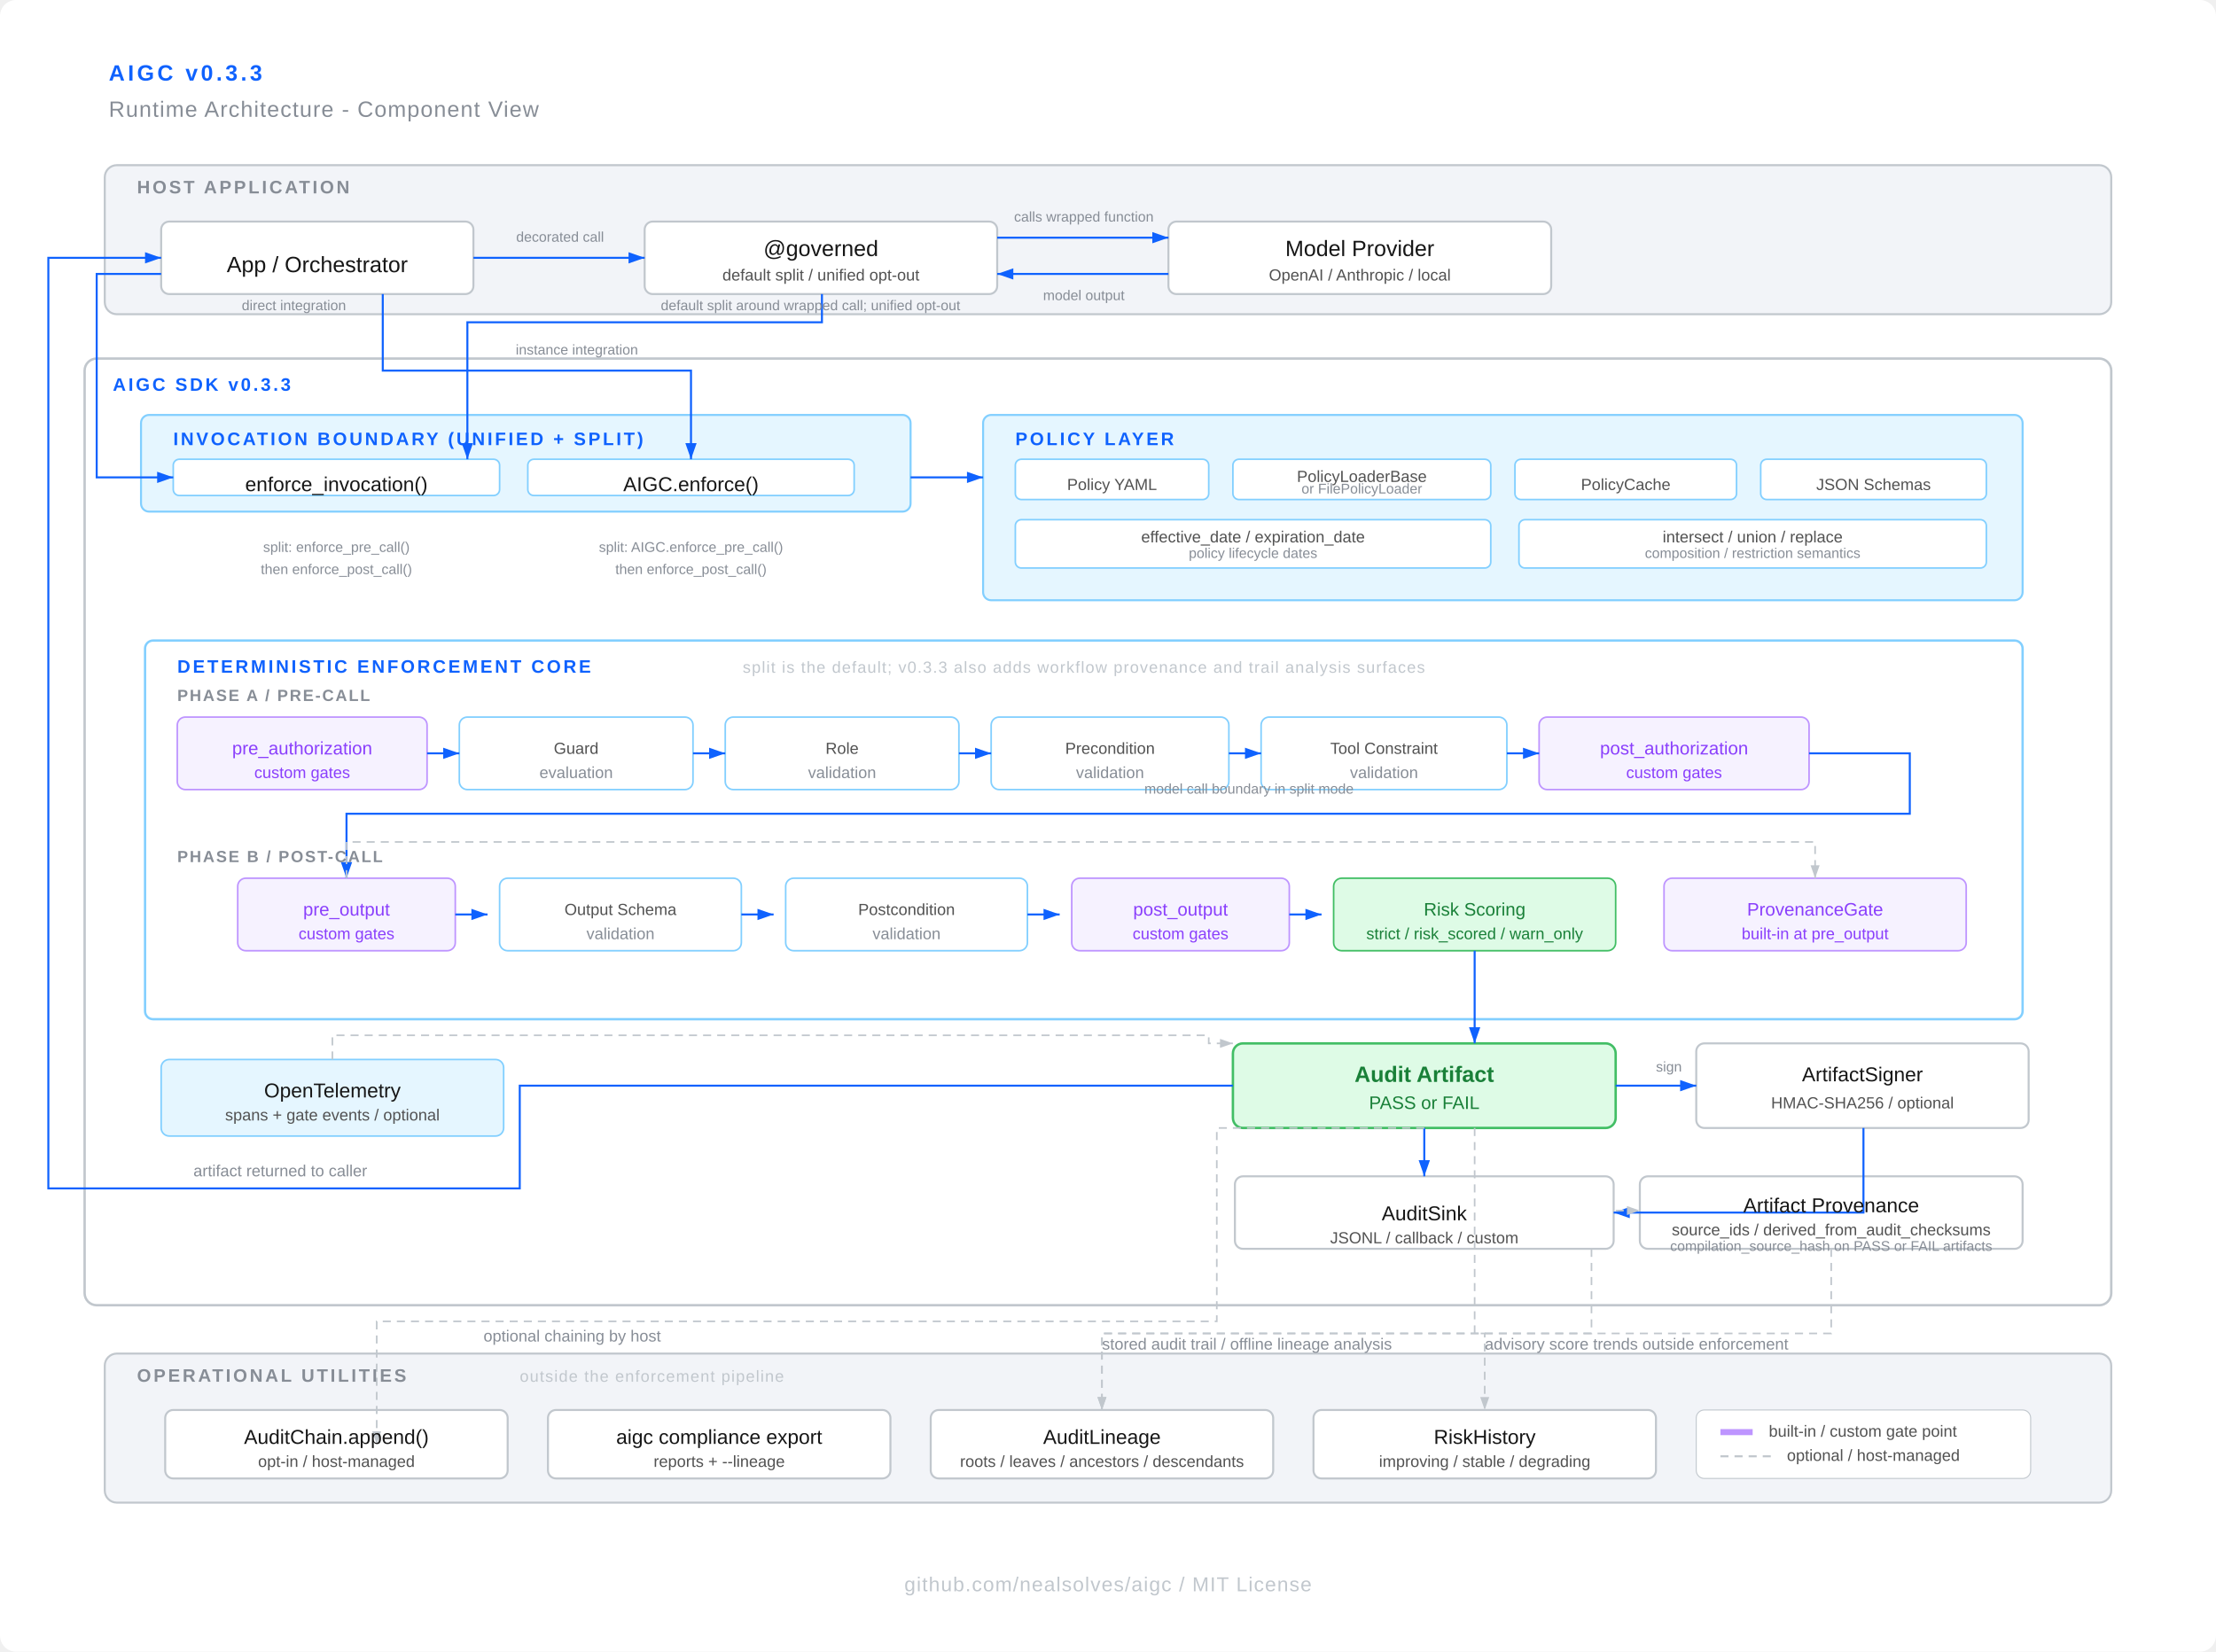
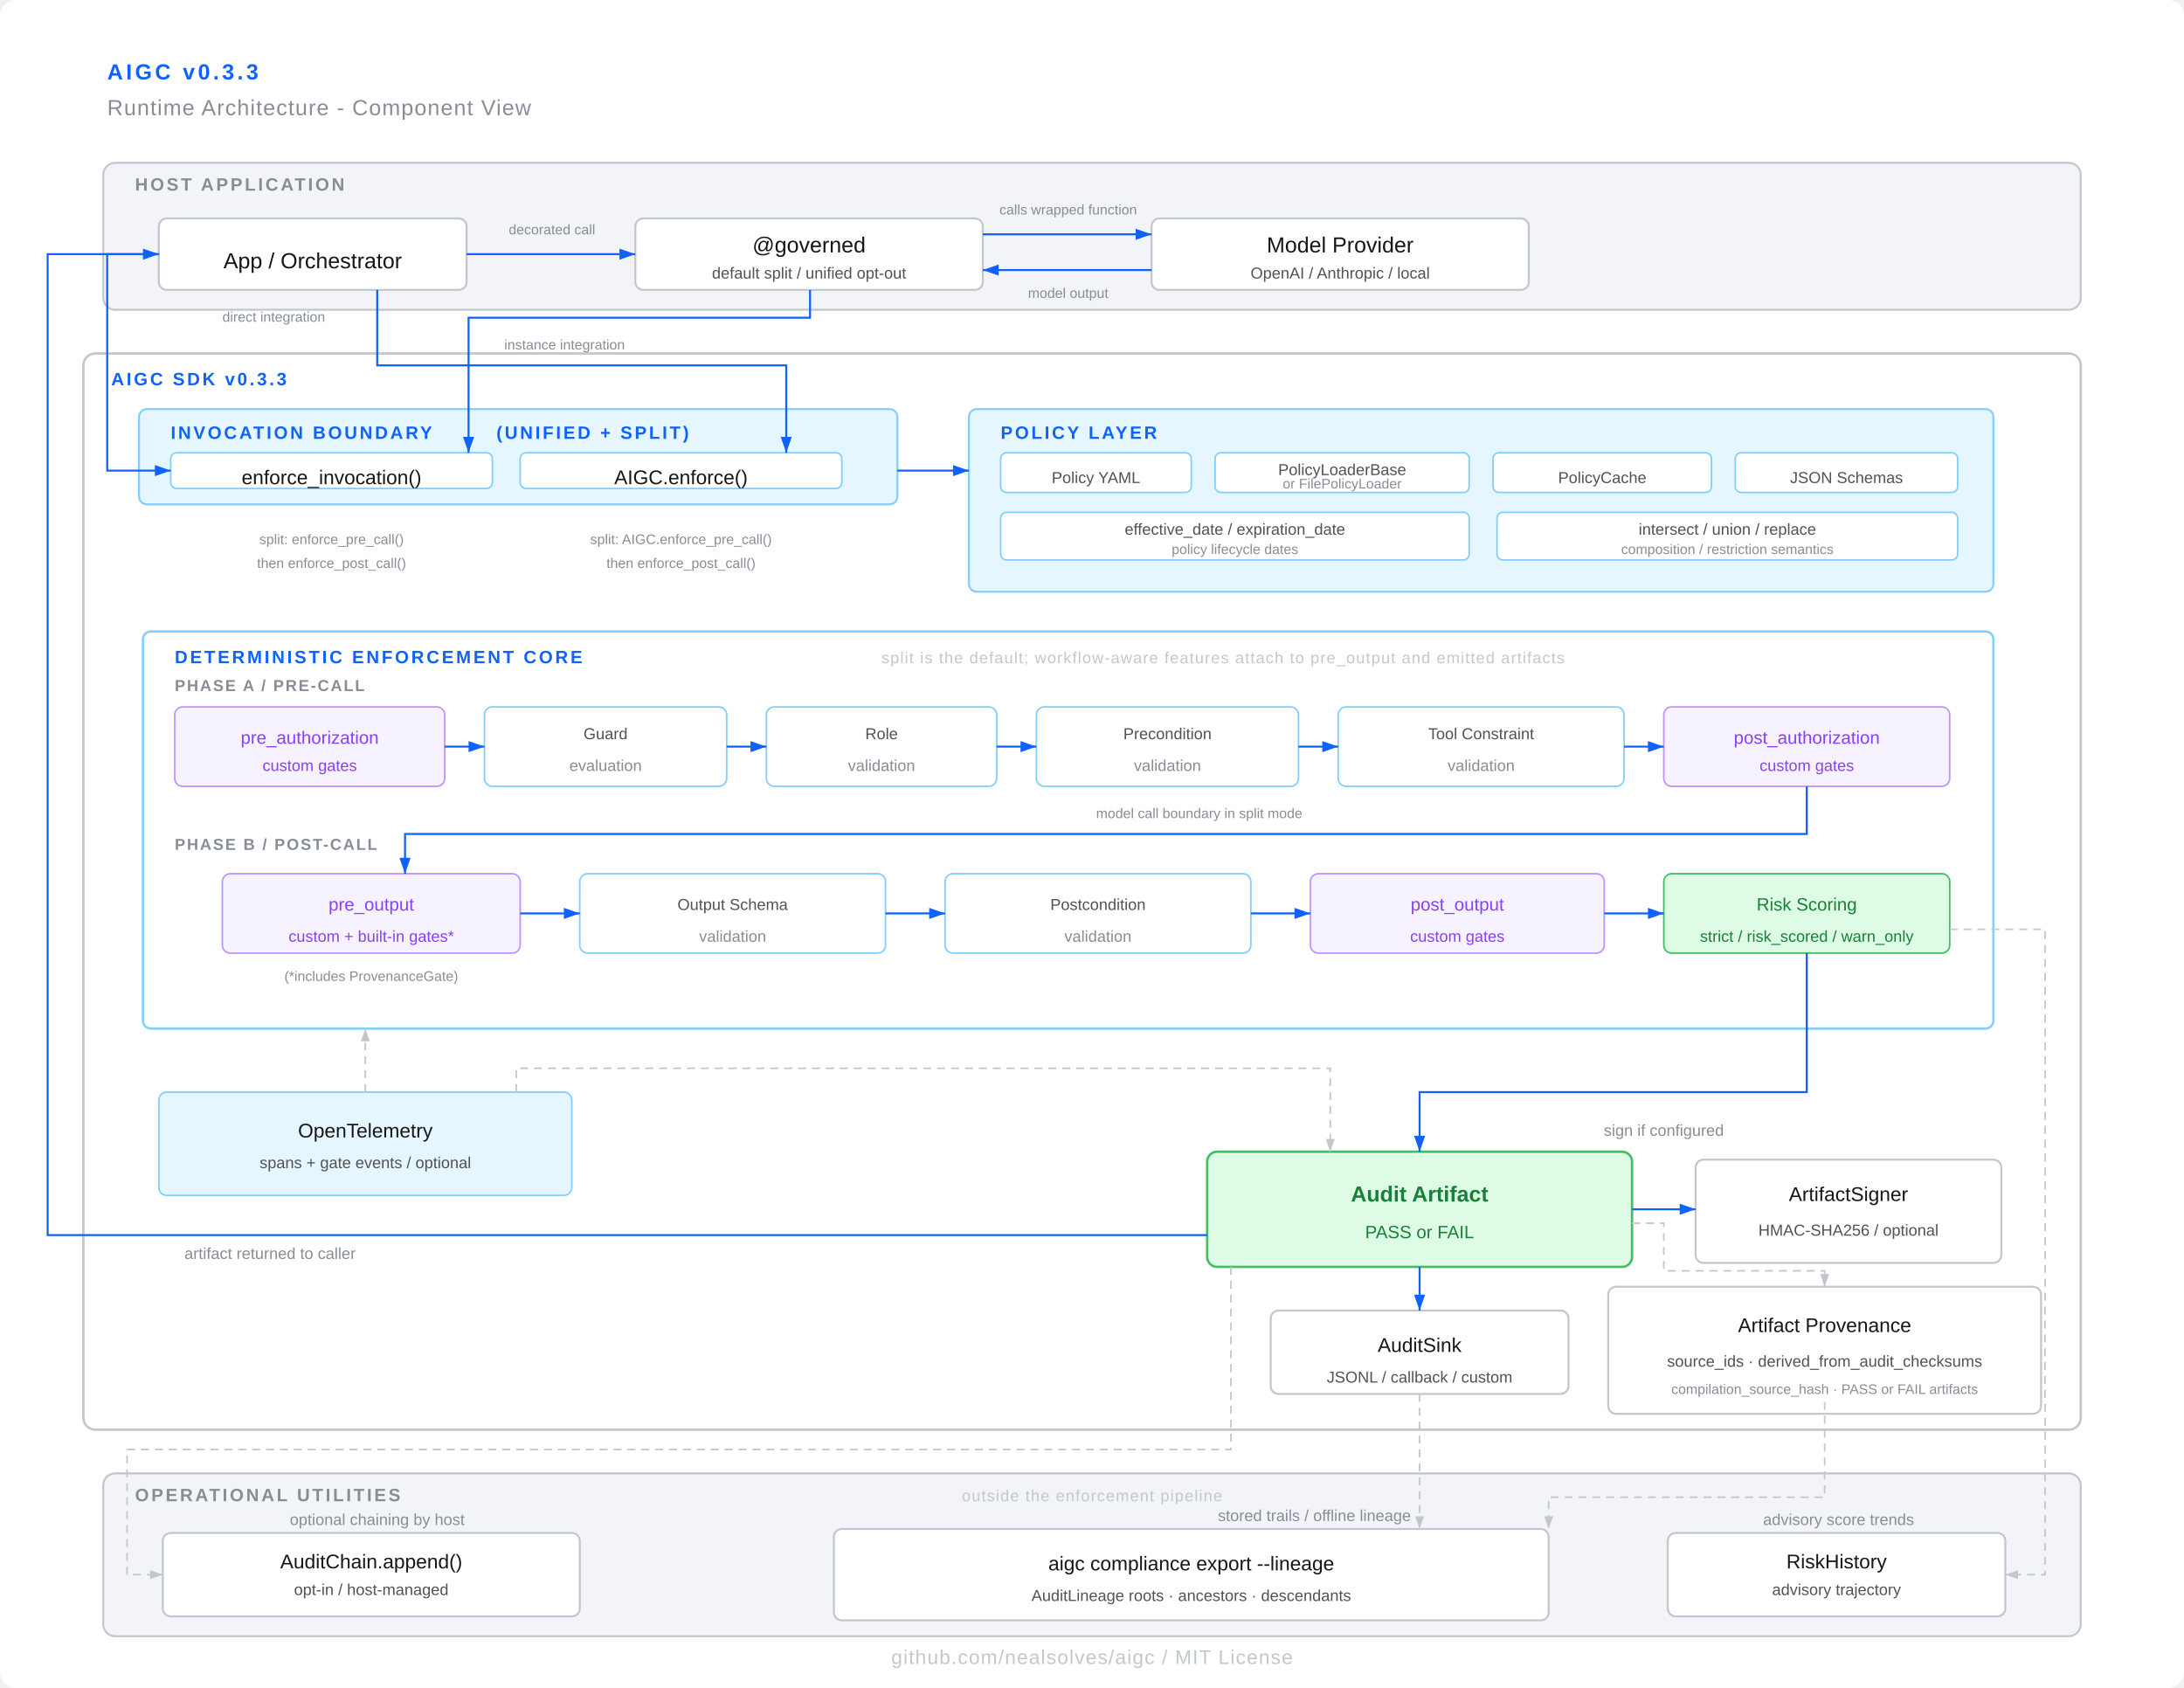
- <svg xmlns="http://www.w3.org/2000/svg" viewBox="0 0 1100 820">
+ <svg xmlns="http://www.w3.org/2000/svg" viewBox="0 0 1100 850">
  <defs>
    <style>
      svg {
        font-family: 'IBM Plex Sans', Arial, sans-serif;
      }

      .mono {
        font-family: 'IBM Plex Mono', 'IBM Plex Sans', Arial, sans-serif;
      }

      .title {
        fill: #0f62fe;
        font-size: 11px;
        font-weight: 700;
        letter-spacing: 1.5px;
      }

      .subtitle {
        fill: #878d96;
        font-size: 11px;
        letter-spacing: 0.5px;
      }

      .section {
        fill: #878d96;
        font-size: 9px;
        font-weight: 600;
        letter-spacing: 1.2px;
      }

      .section-blue {
        fill: #0f62fe;
        font-size: 9px;
        font-weight: 700;
        letter-spacing: 1.2px;
      }

      .group-label {
        fill: #878d96;
        font-size: 8px;
        font-weight: 600;
        letter-spacing: 0.8px;
      }

      .caption {
        fill: #878d96;
        font-size: 8px;
      }

      .tiny {
        fill: #878d96;
        font-size: 7px;
      }

      .label {
        fill: #161616;
        font-size: 11px;
        font-weight: 500;
        text-anchor: middle;
        dominant-baseline: middle;
      }

      .label-mid {
        fill: #161616;
        font-size: 10px;
        font-weight: 500;
        text-anchor: middle;
        dominant-baseline: middle;
      }

      .detail {
        fill: #525252;
        font-size: 8px;
        dominant-baseline: middle;
      }

      .detail-mid {
        fill: #878d96;
        font-size: 8px;
        dominant-baseline: middle;
      }

      .note {
        fill: #c1c7cd;
        font-size: 8px;
        letter-spacing: 0.5px;
      }

      .host-wrap {
        fill: #f2f4f8;
        stroke: #c1c7cd;
        stroke-width: 1;
      }

      .host-box,
      .sink-box,
      .signer-box,
      .ops-box,
      .legend-box {
        fill: #ffffff;
        stroke: #c1c7cd;
        stroke-width: 1;
      }

      .sdk-wrap {
        fill: none;
        stroke: #c1c7cd;
        stroke-width: 1.2;
      }

      .inv-wrap,
      .policy-wrap {
        fill: #e5f6ff;
        stroke: #82cfff;
        stroke-width: 1;
      }

      .inv-box,
      .policy-box {
        fill: #ffffff;
        stroke: #82cfff;
        stroke-width: 0.8;
      }

      .core-wrap {
        fill: #ffffff;
        stroke: #82cfff;
        stroke-width: 1.15;
      }

      .otel-box {
        fill: #e5f6ff;
        stroke: #82cfff;
        stroke-width: 0.8;
      }

      .custom-box {
        fill: #f6f2ff;
        stroke: #be95ff;
        stroke-width: 0.8;
      }

      .risk-box {
        fill: #defbe6;
        stroke: #42be65;
        stroke-width: 0.8;
      }

      .artifact-box {
        fill: #defbe6;
        stroke: #42be65;
        stroke-width: 1.2;
      }

      .ops-wrap {
        fill: #f2f4f8;
        stroke: #c1c7cd;
        stroke-width: 1;
      }

      .legend-wrap {
        fill: #ffffff;
        stroke: #c1c7cd;
        stroke-width: 0.5;
      }

      .purple {
        fill: #8a3ffc;
        font-size: 9px;
        font-weight: 500;
        text-anchor: middle;
        dominant-baseline: middle;
      }

      .purple-sub {
        fill: #8a3ffc;
        font-size: 8px;
        text-anchor: middle;
        dominant-baseline: middle;
      }

      .green {
        fill: #198038;
        font-size: 11px;
        font-weight: 600;
        text-anchor: middle;
        dominant-baseline: middle;
      }

      .green-mid {
        fill: #198038;
        font-size: 9px;
        font-weight: 500;
        text-anchor: middle;
        dominant-baseline: middle;
      }

      .green-sub {
        fill: #198038;
        font-size: 9px;
        text-anchor: middle;
        dominant-baseline: middle;
      }

      .green-detail {
        fill: #198038;
        font-size: 8px;
        text-anchor: middle;
        dominant-baseline: middle;
      }

      .conn {
        fill: none;
        stroke: #0f62fe;
        stroke-width: 1;
      }

      .conn-dim {
        fill: none;
        stroke: #c1c7cd;
        stroke-width: 0.8;
        stroke-dasharray: 4 3;
      }

      .legend-purple {
        stroke: #be95ff;
        stroke-width: 3;
      }

      .legend-dim {
        stroke: #c1c7cd;
        stroke-width: 1;
        stroke-dasharray: 4 3;
      }

      .legend-green {
        stroke: #42be65;
        stroke-width: 3;
      }

      .watermark {
        fill: #c1c7cd;
        font-size: 10px;
        letter-spacing: 0.5px;
      }
    </style>
    <marker id="arrow" viewBox="0 0 10 7" refX="10" refY="3.5" markerWidth="8" markerHeight="6" orient="auto">
      <path d="M0 0 L10 3.5 L0 7 z" fill="#0f62fe" />
    </marker>
    <marker id="arrow-dim" viewBox="0 0 10 7" refX="10" refY="3.5" markerWidth="8" markerHeight="6" orient="auto">
      <path d="M0 0 L10 3.5 L0 7 z" fill="#c1c7cd" />
    </marker>
  </defs>
-   <rect width="1100" height="820" fill="#ffffff" rx="8" />
+   <rect width="1100" height="850" fill="#ffffff" rx="8" />
  <text class="title mono" x="54" y="40">AIGC v0.3.3</text>
  <text class="subtitle mono" x="54" y="58">Runtime Architecture - Component View</text>
  <rect class="host-wrap" x="52" y="82" width="996" height="74" rx="6" />
-   <rect class="sdk-wrap" x="42" y="178" width="1006" height="470" rx="6" />
+   <rect class="sdk-wrap" x="42" y="178" width="1006" height="542" rx="6" />
  <rect class="inv-wrap" x="70" y="206" width="382" height="48" rx="4" />
  <rect class="policy-wrap" x="488" y="206" width="516" height="92" rx="4" />
-   <rect class="core-wrap" x="72" y="318" width="932" height="188" rx="4" />
-   <rect class="otel-box" x="80" y="526" width="170" height="38" rx="4" />
-   <rect class="artifact-box" x="612" y="518" width="190" height="42" rx="5" />
-   <rect class="signer-box" x="842" y="518" width="165" height="42" rx="4" />
-   <rect class="sink-box" x="613" y="584" width="188" height="36" rx="4" />
-   <rect class="ops-wrap" x="52" y="672" width="996" height="74" rx="6" />
+   <rect class="core-wrap" x="72" y="318" width="932" height="200" rx="4" />
+   <rect class="otel-box" x="80" y="550" width="208" height="52" rx="4" />
+   <rect class="artifact-box" x="608" y="580" width="214" height="58" rx="5" />
+   <rect class="signer-box" x="854" y="584" width="154" height="52" rx="4" />
+   <rect class="sink-box" x="640" y="660" width="150" height="42" rx="4" />
+   <rect class="ops-box" x="810" y="648" width="218" height="64" rx="4" />
+   <rect class="ops-wrap" x="52" y="742" width="996" height="82" rx="6" />
  <rect class="host-box" x="80" y="110" width="155" height="36" rx="4" />
  <rect class="host-box" x="320" y="110" width="175" height="36" rx="4" />
  <rect class="host-box" x="580" y="110" width="190" height="36" rx="4" />
  <rect class="inv-box" x="86" y="228" width="162" height="18" rx="3" />
  <rect class="inv-box" x="262" y="228" width="162" height="18" rx="3" />
  <rect class="policy-box" x="504" y="228" width="96" height="20" rx="3" />
  <rect class="policy-box" x="612" y="228" width="128" height="20" rx="3" />
  <rect class="policy-box" x="752" y="228" width="110" height="20" rx="3" />
  <rect class="policy-box" x="874" y="228" width="112" height="20" rx="3" />
  <rect class="policy-box" x="504" y="258" width="236" height="24" rx="3" />
  <rect class="policy-box" x="754" y="258" width="232" height="24" rx="3" />
-   <rect class="custom-box" x="88" y="356" width="124" height="36" rx="4" />
-   <rect class="inv-box" x="228" y="356" width="116" height="36" rx="4" />
-   <rect class="inv-box" x="360" y="356" width="116" height="36" rx="4" />
-   <rect class="inv-box" x="492" y="356" width="118" height="36" rx="4" />
-   <rect class="inv-box" x="626" y="356" width="122" height="36" rx="4" />
-   <rect class="custom-box" x="764" y="356" width="134" height="36" rx="4" />
-   <rect class="custom-box" x="118" y="436" width="108" height="36" rx="4" />
-   <rect class="inv-box" x="248" y="436" width="120" height="36" rx="4" />
-   <rect class="inv-box" x="390" y="436" width="120" height="36" rx="4" />
-   <rect class="custom-box" x="532" y="436" width="108" height="36" rx="4" />
-   <rect class="risk-box" x="662" y="436" width="140" height="36" rx="4" />
-   <rect class="custom-box" x="826" y="436" width="150" height="36" rx="4" />
-   <rect class="ops-box" x="814" y="584" width="190" height="36" rx="4" />
-   <rect class="ops-box" x="82" y="700" width="170" height="34" rx="4" />
-   <rect class="ops-box" x="272" y="700" width="170" height="34" rx="4" />
-   <rect class="ops-box" x="462" y="700" width="170" height="34" rx="4" />
-   <rect class="ops-box" x="652" y="700" width="170" height="34" rx="4" />
-   <rect class="legend-wrap" x="842" y="700" width="166" height="34" rx="4" />
+   <rect class="custom-box" x="88" y="356" width="136" height="40" rx="4" />
+   <rect class="inv-box" x="244" y="356" width="122" height="40" rx="4" />
+   <rect class="inv-box" x="386" y="356" width="116" height="40" rx="4" />
+   <rect class="inv-box" x="522" y="356" width="132" height="40" rx="4" />
+   <rect class="inv-box" x="674" y="356" width="144" height="40" rx="4" />
+   <rect class="custom-box" x="838" y="356" width="144" height="40" rx="4" />
+   <rect class="custom-box" x="112" y="440" width="150" height="40" rx="4" />
+   <rect class="inv-box" x="292" y="440" width="154" height="40" rx="4" />
+   <rect class="inv-box" x="476" y="440" width="154" height="40" rx="4" />
+   <rect class="custom-box" x="660" y="440" width="148" height="40" rx="4" />
+   <rect class="risk-box" x="838" y="440" width="144" height="40" rx="4" />
+   <rect class="ops-box" x="82" y="772" width="210" height="42" rx="4" />
+   <rect class="ops-box" x="420" y="770" width="360" height="46" rx="4" />
+   <rect class="ops-box" x="840" y="772" width="170" height="42" rx="4" />
  <g id="connectors">
    <line class="conn" x1="235" y1="128" x2="320" y2="128" marker-end="url(#arrow)" />
    <line class="conn" x1="495" y1="118" x2="580" y2="118" marker-end="url(#arrow)" />
    <line class="conn" x1="580" y1="136" x2="495" y2="136" marker-end="url(#arrow)" />
-     <polyline class="conn" points="80,136 48,136 48,237 86,237" marker-end="url(#arrow)" />
-     <polyline class="conn" points="190,146 190,184 343,184 343,228" marker-end="url(#arrow)" />
-     <polyline class="conn" points="408,146 408,160 232,160 232,228" marker-end="url(#arrow)" />
+     <polyline class="conn" points="80,128 54,128 54,237 86,237" marker-end="url(#arrow)" />
+     <polyline class="conn" points="190,146 190,184 396,184 396,228" marker-end="url(#arrow)" />
+     <polyline class="conn" points="408,146 408,160 236,160 236,228" marker-end="url(#arrow)" />
    <line class="conn" x1="452" y1="237" x2="488" y2="237" marker-end="url(#arrow)" />
-     <line class="conn" x1="212" y1="374" x2="228" y2="374" marker-end="url(#arrow)" />
-     <line class="conn" x1="344" y1="374" x2="360" y2="374" marker-end="url(#arrow)" />
-     <line class="conn" x1="476" y1="374" x2="492" y2="374" marker-end="url(#arrow)" />
-     <line class="conn" x1="610" y1="374" x2="626" y2="374" marker-end="url(#arrow)" />
-     <line class="conn" x1="748" y1="374" x2="764" y2="374" marker-end="url(#arrow)" />
-     <polyline class="conn" points="898,374 948,374 948,404 172,404 172,436" marker-end="url(#arrow)" />
-     <line class="conn" x1="226" y1="454" x2="242" y2="454" marker-end="url(#arrow)" />
-     <line class="conn" x1="368" y1="454" x2="384" y2="454" marker-end="url(#arrow)" />
-     <line class="conn" x1="510" y1="454" x2="526" y2="454" marker-end="url(#arrow)" />
-     <line class="conn" x1="640" y1="454" x2="656" y2="454" marker-end="url(#arrow)" />
-     <line class="conn" x1="732" y1="472" x2="732" y2="518" marker-end="url(#arrow)" />
-     <line class="conn" x1="802" y1="539" x2="842" y2="539" marker-end="url(#arrow)" />
-     <line class="conn" x1="707" y1="560" x2="707" y2="584" marker-end="url(#arrow)" />
-     <polyline class="conn" points="925,560 925,602 801,602" marker-end="url(#arrow)" />
-     <polyline class="conn" points="612,539 258,539 258,590 24,590 24,128 80,128" marker-end="url(#arrow)" />
-     <polyline class="conn-dim" points="165,526 165,514 600,514 600,518 612,518" marker-end="url(#arrow-dim)" />
-     <polyline class="conn-dim" points="707,560 604,560 604,656 187,656 187,717" marker-end="url(#arrow-dim)" />
-     <polyline class="conn-dim" points="172,436 172,418 901,418 901,436" marker-end="url(#arrow-dim)" />
-     <line class="conn-dim" x1="802" y1="601" x2="814" y2="601" marker-end="url(#arrow-dim)" />
-     <polyline class="conn-dim" points="790,620 790,662 547,662 547,700" marker-end="url(#arrow-dim)" />
-     <polyline class="conn-dim" points="909,620 909,662 547,662 547,700" marker-end="url(#arrow-dim)" />
-     <polyline class="conn-dim" points="732,560 732,662 737,662 737,700" marker-end="url(#arrow-dim)" />
+     <line class="conn" x1="224" y1="376" x2="244" y2="376" marker-end="url(#arrow)" />
+     <line class="conn" x1="366" y1="376" x2="386" y2="376" marker-end="url(#arrow)" />
+     <line class="conn" x1="502" y1="376" x2="522" y2="376" marker-end="url(#arrow)" />
+     <line class="conn" x1="654" y1="376" x2="674" y2="376" marker-end="url(#arrow)" />
+     <line class="conn" x1="818" y1="376" x2="838" y2="376" marker-end="url(#arrow)" />
+     <polyline class="conn" points="910,396 910,420 204,420 204,440" marker-end="url(#arrow)" />
+     <line class="conn" x1="262" y1="460" x2="292" y2="460" marker-end="url(#arrow)" />
+     <line class="conn" x1="446" y1="460" x2="476" y2="460" marker-end="url(#arrow)" />
+     <line class="conn" x1="630" y1="460" x2="660" y2="460" marker-end="url(#arrow)" />
+     <line class="conn" x1="808" y1="460" x2="838" y2="460" marker-end="url(#arrow)" />
+     <polyline class="conn" points="910,480 910,550 715,550 715,580" marker-end="url(#arrow)" />
+     <line class="conn" x1="822" y1="609" x2="854" y2="609" marker-end="url(#arrow)" />
+     <line class="conn" x1="715" y1="638" x2="715" y2="660" marker-end="url(#arrow)" />
+     <polyline class="conn" points="608,622 24,622 24,128 80,128" marker-end="url(#arrow)" />
+     <line class="conn-dim" x1="184" y1="550" x2="184" y2="518" marker-end="url(#arrow-dim)" />
+     <polyline class="conn-dim" points="260,550 260,538 670,538 670,580" marker-end="url(#arrow-dim)" />
+     <polyline class="conn-dim" points="822,616 838,616 838,640 919,640 919,648" marker-end="url(#arrow-dim)" />
+     <polyline class="conn-dim" points="620,638 620,730 64,730 64,793 82,793" marker-end="url(#arrow-dim)" />
+     <line class="conn-dim" x1="715" y1="702" x2="715" y2="770" marker-end="url(#arrow-dim)" />
+     <polyline class="conn-dim" points="919,706 919,754 780,754 780,770" marker-end="url(#arrow-dim)" />
+     <polyline class="conn-dim" points="982,468 1030,468 1030,793 1010,793" marker-end="url(#arrow-dim)" />
  </g>
  <g id="labels">
    <text class="section mono" x="68" y="96">HOST APPLICATION</text>
-     <text class="label" x="157.5" y="132" text-anchor="middle">App / Orchestrator</text>
-     <text class="label mono" x="407.5" y="124" text-anchor="middle">@governed</text>
-     <text class="detail" x="407.5" y="137" text-anchor="middle">default split / unified opt-out</text>
-     <text class="label" x="675" y="124" text-anchor="middle">Model Provider</text>
-     <text class="detail" x="675" y="137" text-anchor="middle">OpenAI / Anthropic / local</text>
-     <text class="tiny" x="278" y="120" text-anchor="middle">decorated call</text>
-     <text class="tiny" x="538" y="110" text-anchor="middle">calls wrapped function</text>
-     <text class="tiny" x="538" y="149" text-anchor="middle">model output</text>
+     <text class="label" x="157.5" y="132">App / Orchestrator</text>
+     <text class="label mono" x="407.5" y="124">@governed</text>
+     <text class="detail" x="407.5" y="138" text-anchor="middle">default split / unified opt-out</text>
+     <text class="label" x="675" y="124">Model Provider</text>
+     <text class="detail" x="675" y="138" text-anchor="middle">OpenAI / Anthropic / local</text>
+     <text class="tiny" x="278" y="118" text-anchor="middle">decorated call</text>
+     <text class="tiny" x="538" y="108" text-anchor="middle">calls wrapped function</text>
+     <text class="tiny" x="538" y="150" text-anchor="middle">model output</text>
    <text class="section-blue mono" x="56" y="194">AIGC SDK v0.3.3</text>
-     <text class="tiny" x="120" y="154">direct integration</text>
-     <text class="tiny" x="256" y="176">instance integration</text>
-     <text class="tiny" x="328" y="154">default split around wrapped call; unified opt-out</text>
-     <text class="section-blue mono" x="86" y="221">INVOCATION BOUNDARY (UNIFIED + SPLIT)</text>
-     <text class="label-mid mono" x="167" y="241" text-anchor="middle">enforce_invocation()</text>
-     <text class="label-mid mono" x="343" y="241" text-anchor="middle">AIGC.enforce()</text>
+     <text class="tiny" x="112" y="162">direct integration</text>
+     <text class="tiny" x="254" y="176">instance integration</text>
+     <text class="section-blue mono" x="86" y="221">INVOCATION BOUNDARY</text>
+     <text class="section-blue mono" x="250" y="221">(UNIFIED + SPLIT)</text>
+     <text class="label-mid mono" x="167" y="241">enforce_invocation()</text>
+     <text class="label-mid mono" x="343" y="241">AIGC.enforce()</text>
    <text class="tiny" x="167" y="274" text-anchor="middle">split: enforce_pre_call()</text>
-     <text class="tiny" x="167" y="285" text-anchor="middle">then enforce_post_call()</text>
+     <text class="tiny" x="167" y="286" text-anchor="middle">then enforce_post_call()</text>
    <text class="tiny" x="343" y="274" text-anchor="middle">split: AIGC.enforce_pre_call()</text>
-     <text class="tiny" x="343" y="285" text-anchor="middle">then enforce_post_call()</text>
+     <text class="tiny" x="343" y="286" text-anchor="middle">then enforce_post_call()</text>
    <text class="section-blue mono" x="504" y="221">POLICY LAYER</text>
    <text class="detail" x="552" y="241" text-anchor="middle">Policy YAML</text>
    <text class="detail" x="676" y="237" text-anchor="middle">PolicyLoaderBase</text>
-     <text class="tiny" x="676" y="245" text-anchor="middle">or FilePolicyLoader</text>
+     <text class="tiny" x="676" y="246" text-anchor="middle">or FilePolicyLoader</text>
    <text class="detail" x="807" y="241" text-anchor="middle">PolicyCache</text>
    <text class="detail" x="930" y="241" text-anchor="middle">JSON Schemas</text>
    <text class="detail mono" x="622" y="267" text-anchor="middle">effective_date / expiration_date</text>
-     <text class="tiny" x="622" y="277" text-anchor="middle">policy lifecycle dates</text>
+     <text class="tiny" x="622" y="279" text-anchor="middle">policy lifecycle dates</text>
    <text class="detail mono" x="870" y="267" text-anchor="middle">intersect / union / replace</text>
-     <text class="tiny" x="870" y="277" text-anchor="middle">composition / restriction semantics</text>
+     <text class="tiny" x="870" y="279" text-anchor="middle">composition / restriction semantics</text>
    <text class="section-blue mono" x="88" y="334">DETERMINISTIC ENFORCEMENT CORE</text>
-     <text class="note" x="538" y="334" text-anchor="middle">split is the default; v0.3.3 also adds workflow provenance and trail analysis surfaces</text>
+     <text class="note" x="616" y="334" text-anchor="middle">split is the default; workflow-aware features attach to pre_output and emitted artifacts</text>
    <text class="group-label mono" x="88" y="348">PHASE A / PRE-CALL</text>
    <text class="group-label mono" x="88" y="428">PHASE B / POST-CALL</text>
-     <text class="tiny" x="620" y="394" text-anchor="middle">model call boundary in split mode</text>
-     <text class="purple mono" x="150" y="372" text-anchor="middle">pre_authorization</text>
-     <text class="purple-sub" x="150" y="384" text-anchor="middle">custom gates</text>
-     <text class="detail" x="286" y="372" text-anchor="middle">Guard</text>
-     <text class="detail-mid" x="286" y="384" text-anchor="middle">evaluation</text>
-     <text class="detail" x="418" y="372" text-anchor="middle">Role</text>
-     <text class="detail-mid" x="418" y="384" text-anchor="middle">validation</text>
-     <text class="detail" x="551" y="372" text-anchor="middle">Precondition</text>
-     <text class="detail-mid" x="551" y="384" text-anchor="middle">validation</text>
-     <text class="detail" x="687" y="372" text-anchor="middle">Tool Constraint</text>
-     <text class="detail-mid" x="687" y="384" text-anchor="middle">validation</text>
-     <text class="purple mono" x="831" y="372" text-anchor="middle">post_authorization</text>
-     <text class="purple-sub" x="831" y="384" text-anchor="middle">custom gates</text>
-     <text class="purple mono" x="172" y="452" text-anchor="middle">pre_output</text>
-     <text class="purple-sub" x="172" y="464" text-anchor="middle">custom gates</text>
-     <text class="detail" x="308" y="452" text-anchor="middle">Output Schema</text>
-     <text class="detail-mid" x="308" y="464" text-anchor="middle">validation</text>
-     <text class="detail" x="450" y="452" text-anchor="middle">Postcondition</text>
-     <text class="detail-mid" x="450" y="464" text-anchor="middle">validation</text>
-     <text class="purple mono" x="586" y="452" text-anchor="middle">post_output</text>
-     <text class="purple-sub" x="586" y="464" text-anchor="middle">custom gates</text>
-     <text class="green-mid" x="732" y="452" text-anchor="middle">Risk Scoring</text>
-     <text class="green-detail" x="732" y="464" text-anchor="middle">strict / risk_scored / warn_only</text>
-     <text class="purple mono" x="901" y="452" text-anchor="middle">ProvenanceGate</text>
-     <text class="purple-sub" x="901" y="464" text-anchor="middle">built-in at pre_output</text>
-     <text class="label-mid" x="165" y="542" text-anchor="middle">OpenTelemetry</text>
-     <text class="detail" x="165" y="554" text-anchor="middle">spans + gate events / optional</text>
-     <text class="green" x="707" y="534" text-anchor="middle">Audit Artifact</text>
-     <text class="green-sub" x="707" y="548" text-anchor="middle">PASS or FAIL</text>
-     <text class="label-mid" x="924.5" y="534" text-anchor="middle">ArtifactSigner</text>
-     <text class="detail mono" x="924.5" y="548" text-anchor="middle">HMAC-SHA256 / optional</text>
-     <text class="tiny" x="822" y="532">sign</text>
-     <text class="label-mid" x="707" y="603" text-anchor="middle">AuditSink</text>
-     <text class="detail" x="707" y="615" text-anchor="middle">JSONL / callback / custom</text>
-     <text class="label-mid" x="909" y="599" text-anchor="middle">Artifact Provenance</text>
-     <text class="detail mono" x="909" y="611" text-anchor="middle">source_ids / derived_from_audit_checksums</text>
-     <text class="tiny" x="909" y="621" text-anchor="middle">compilation_source_hash on PASS or FAIL artifacts</text>
-     <text class="caption" x="96" y="584">artifact returned to caller</text>
-     <text class="caption" x="240" y="666">optional chaining by host</text>
-     <text class="caption" x="547" y="670">stored audit trail / offline lineage analysis</text>
-     <text class="caption" x="737" y="670">advisory score trends outside enforcement</text>
-     <text class="section mono" x="68" y="686">OPERATIONAL UTILITIES</text>
-     <text class="note" x="258" y="686">outside the enforcement pipeline</text>
-     <text class="label-mid mono" x="167" y="714" text-anchor="middle">AuditChain.append()</text>
-     <text class="detail" x="167" y="726" text-anchor="middle">opt-in / host-managed</text>
-     <text class="label-mid mono" x="357" y="714" text-anchor="middle">aigc compliance export</text>
-     <text class="detail" x="357" y="726" text-anchor="middle">reports + --lineage</text>
-     <text class="label-mid" x="547" y="714" text-anchor="middle">AuditLineage</text>
-     <text class="detail" x="547" y="726" text-anchor="middle">roots / leaves / ancestors / descendants</text>
-     <text class="label-mid" x="737" y="714" text-anchor="middle">RiskHistory</text>
-     <text class="detail" x="737" y="726" text-anchor="middle">improving / stable / degrading</text>
-     <line class="legend-purple" x1="854" y1="711" x2="870" y2="711" />
-     <text class="detail" x="878" y="711">built-in / custom gate point</text>
-     <line class="legend-dim" x1="854" y1="723" x2="879" y2="723" />
-     <text class="detail" x="887" y="723">optional / host-managed</text>
-     <text class="watermark mono" x="550" y="790" text-anchor="middle">github.com/nealsolves/aigc / MIT License</text>
+     <text class="tiny" x="604" y="412" text-anchor="middle">model call boundary in split mode</text>
+     <text class="purple mono" x="156" y="372">pre_authorization</text>
+     <text class="purple-sub" x="156" y="386">custom gates</text>
+     <text class="detail" x="305" y="370" text-anchor="middle">Guard</text>
+     <text class="detail-mid" x="305" y="386" text-anchor="middle">evaluation</text>
+     <text class="detail" x="444" y="370" text-anchor="middle">Role</text>
+     <text class="detail-mid" x="444" y="386" text-anchor="middle">validation</text>
+     <text class="detail" x="588" y="370" text-anchor="middle">Precondition</text>
+     <text class="detail-mid" x="588" y="386" text-anchor="middle">validation</text>
+     <text class="detail" x="746" y="370" text-anchor="middle">Tool Constraint</text>
+     <text class="detail-mid" x="746" y="386" text-anchor="middle">validation</text>
+     <text class="purple mono" x="910" y="372">post_authorization</text>
+     <text class="purple-sub" x="910" y="386">custom gates</text>
+     <text class="purple mono" x="187" y="456">pre_output</text>
+     <text class="purple-sub" x="187" y="472">custom + built-in gates*</text>
+     <text class="tiny" x="187" y="494" text-anchor="middle">(*includes ProvenanceGate)</text>
+     <text class="detail" x="369" y="456" text-anchor="middle">Output Schema</text>
+     <text class="detail-mid" x="369" y="472" text-anchor="middle">validation</text>
+     <text class="detail" x="553" y="456" text-anchor="middle">Postcondition</text>
+     <text class="detail-mid" x="553" y="472" text-anchor="middle">validation</text>
+     <text class="purple mono" x="734" y="456">post_output</text>
+     <text class="purple-sub" x="734" y="472">custom gates</text>
+     <text class="green-mid" x="910" y="456">Risk Scoring</text>
+     <text class="green-detail" x="910" y="472">strict / risk_scored / warn_only</text>
+     <text class="label-mid" x="184" y="570">OpenTelemetry</text>
+     <text class="detail" x="184" y="586" text-anchor="middle">spans + gate events / optional</text>
+     <text class="green" x="715" y="602">Audit Artifact</text>
+     <text class="green-sub" x="715" y="621">PASS or FAIL</text>
+     <text class="label-mid" x="931" y="602">ArtifactSigner</text>
+     <text class="detail mono" x="931" y="620" text-anchor="middle">HMAC-SHA256 / optional</text>
+     <text class="caption" x="838" y="572" text-anchor="middle">sign if configured</text>
+     <text class="label-mid" x="715" y="678">AuditSink</text>
+     <text class="detail" x="715" y="694" text-anchor="middle">JSONL / callback / custom</text>
+     <text class="label-mid" x="919" y="668">Artifact Provenance</text>
+     <text class="detail mono" x="919" y="686" text-anchor="middle">source_ids · derived_from_audit_checksums</text>
+     <text class="tiny" x="919" y="702" text-anchor="middle">compilation_source_hash · PASS or FAIL artifacts</text>
+     <text class="caption" x="136" y="634" text-anchor="middle">artifact returned to caller</text>
+     <text class="section mono" x="68" y="756">OPERATIONAL UTILITIES</text>
+     <text class="note" x="550" y="756" text-anchor="middle">outside the enforcement pipeline</text>
+     <text class="caption" x="190" y="768" text-anchor="middle">optional chaining by host</text>
+     <text class="caption" x="662" y="766" text-anchor="middle">stored trails / offline lineage</text>
+     <text class="caption" x="926" y="768" text-anchor="middle">advisory score trends</text>
+     <text class="label-mid mono" x="187" y="787">AuditChain.append()</text>
+     <text class="detail" x="187" y="801" text-anchor="middle">opt-in / host-managed</text>
+     <text class="label-mid mono" x="600" y="788">aigc compliance export --lineage</text>
+     <text class="detail" x="600" y="804" text-anchor="middle">AuditLineage roots · ancestors · descendants</text>
+     <text class="label-mid" x="925" y="787">RiskHistory</text>
+     <text class="detail" x="925" y="801" text-anchor="middle">advisory trajectory</text>
+     <text class="watermark mono" x="550" y="838" text-anchor="middle">github.com/nealsolves/aigc / MIT License</text>
  </g>
</svg>
